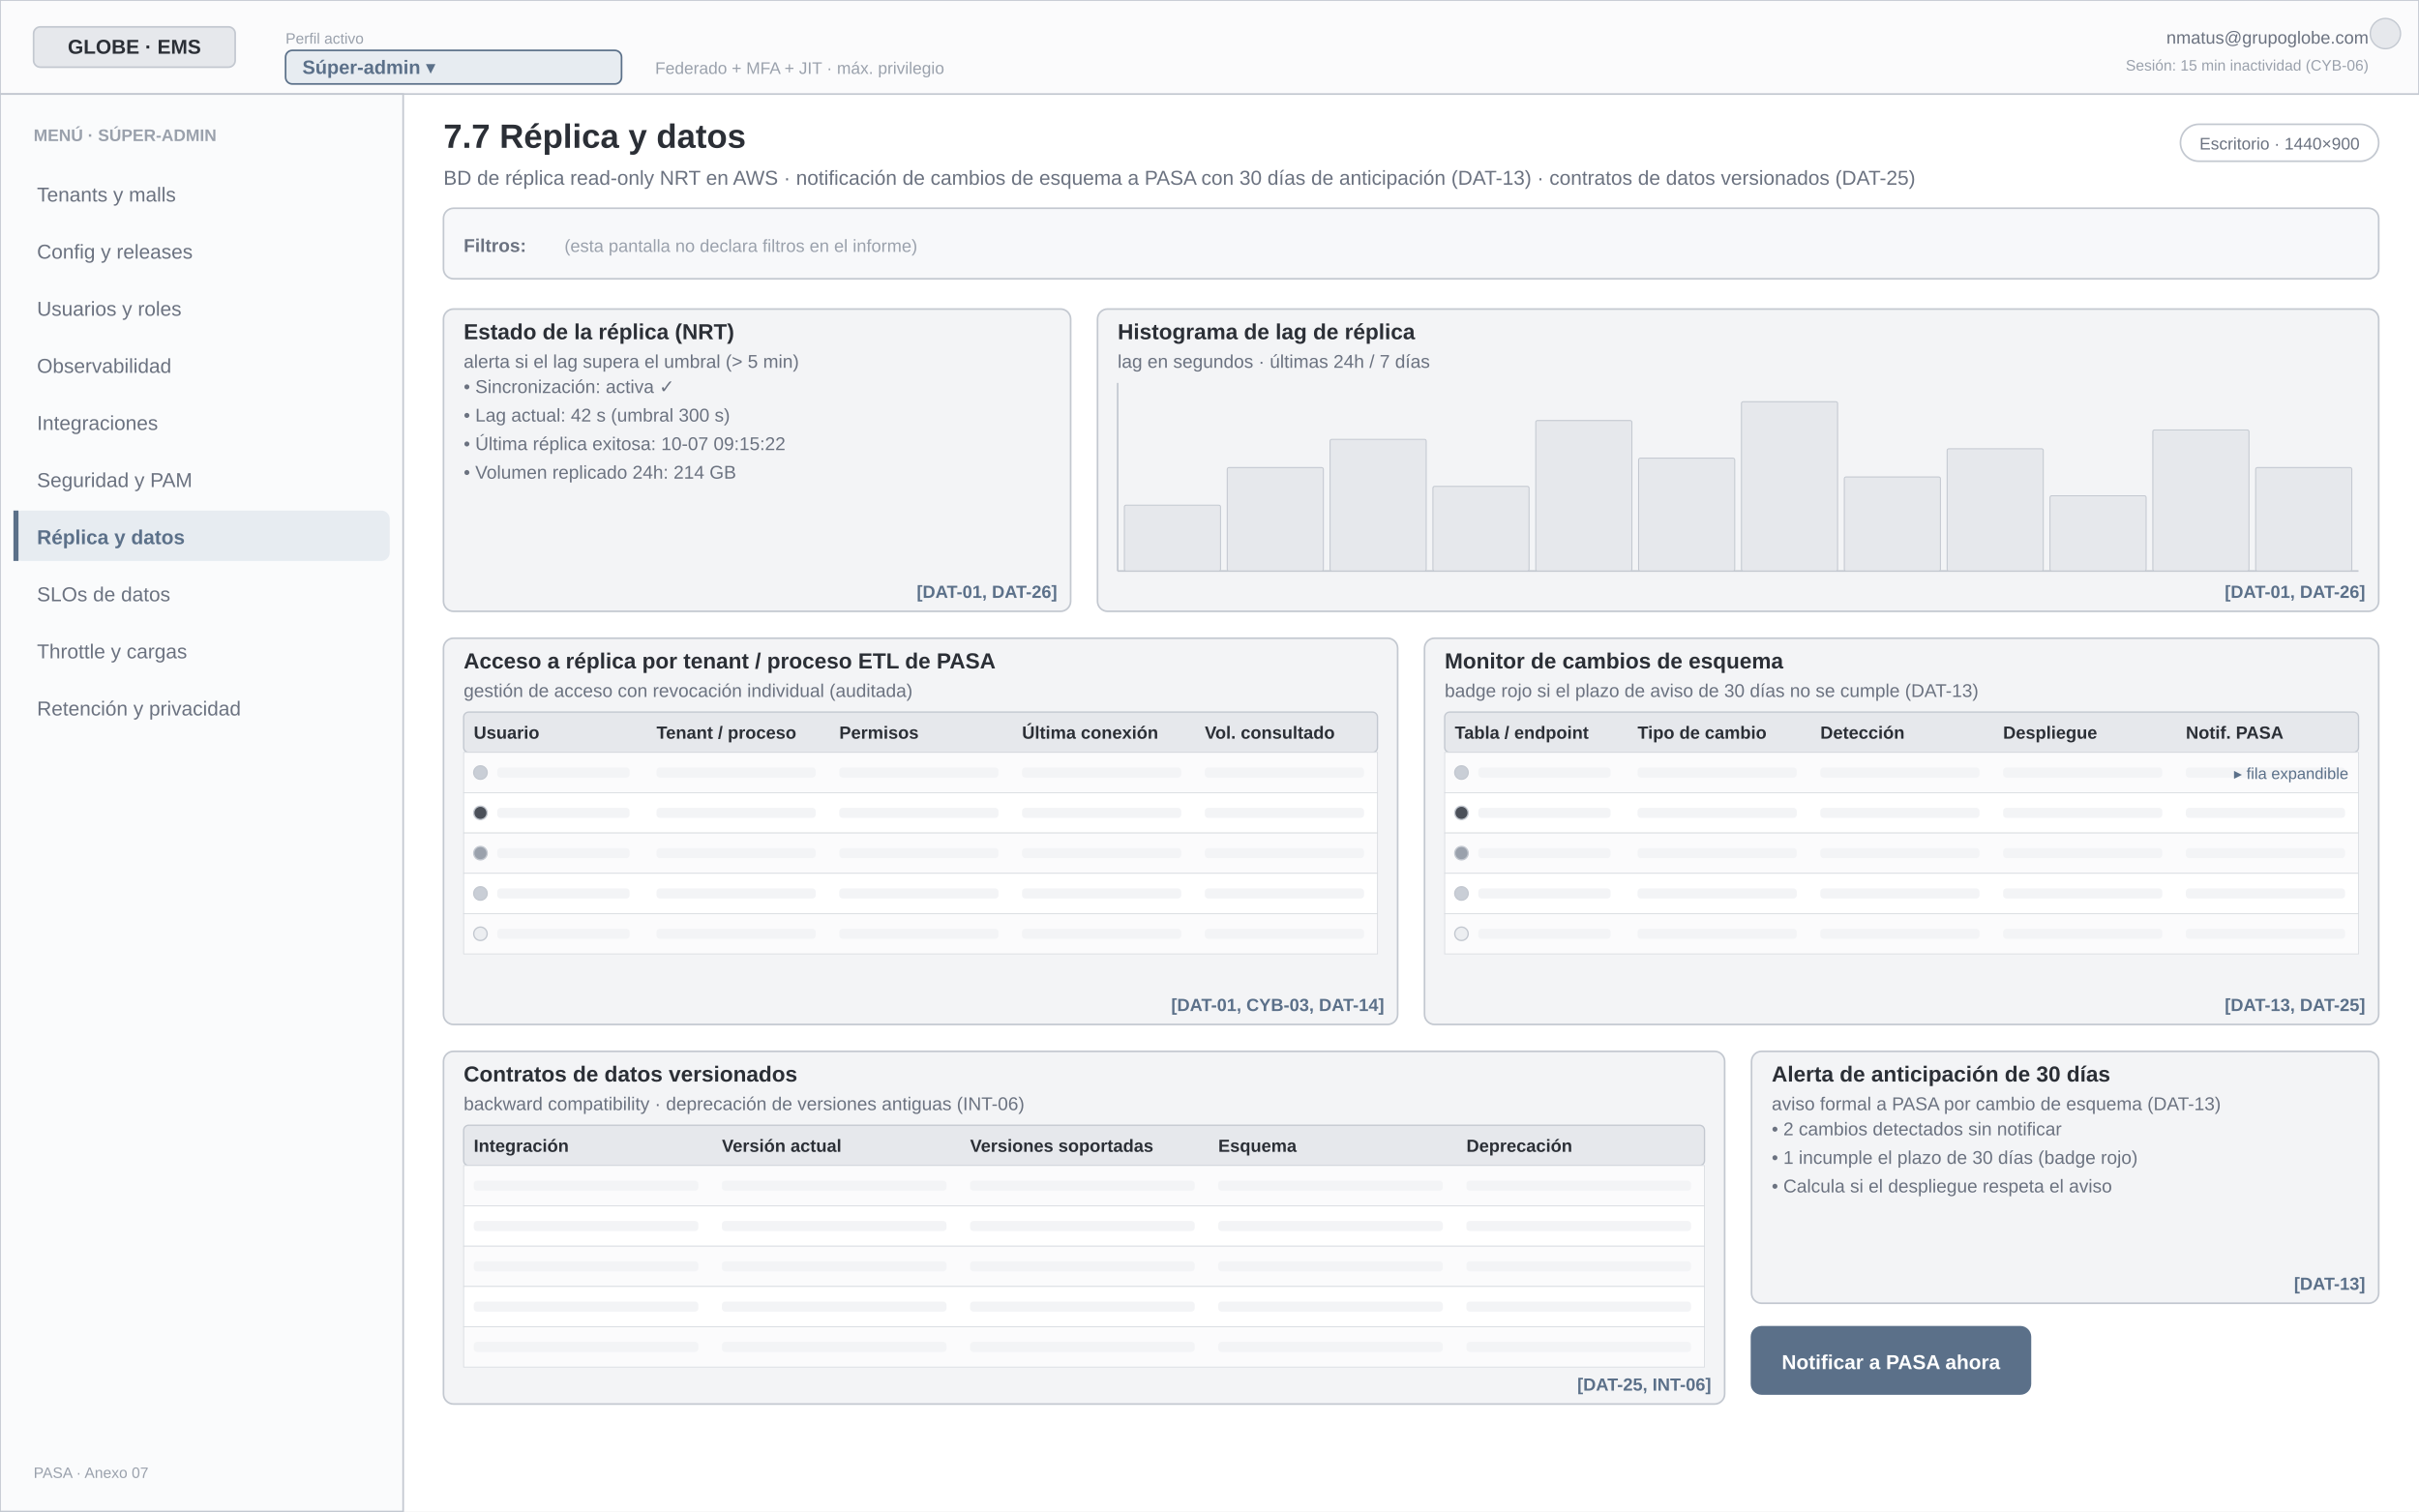
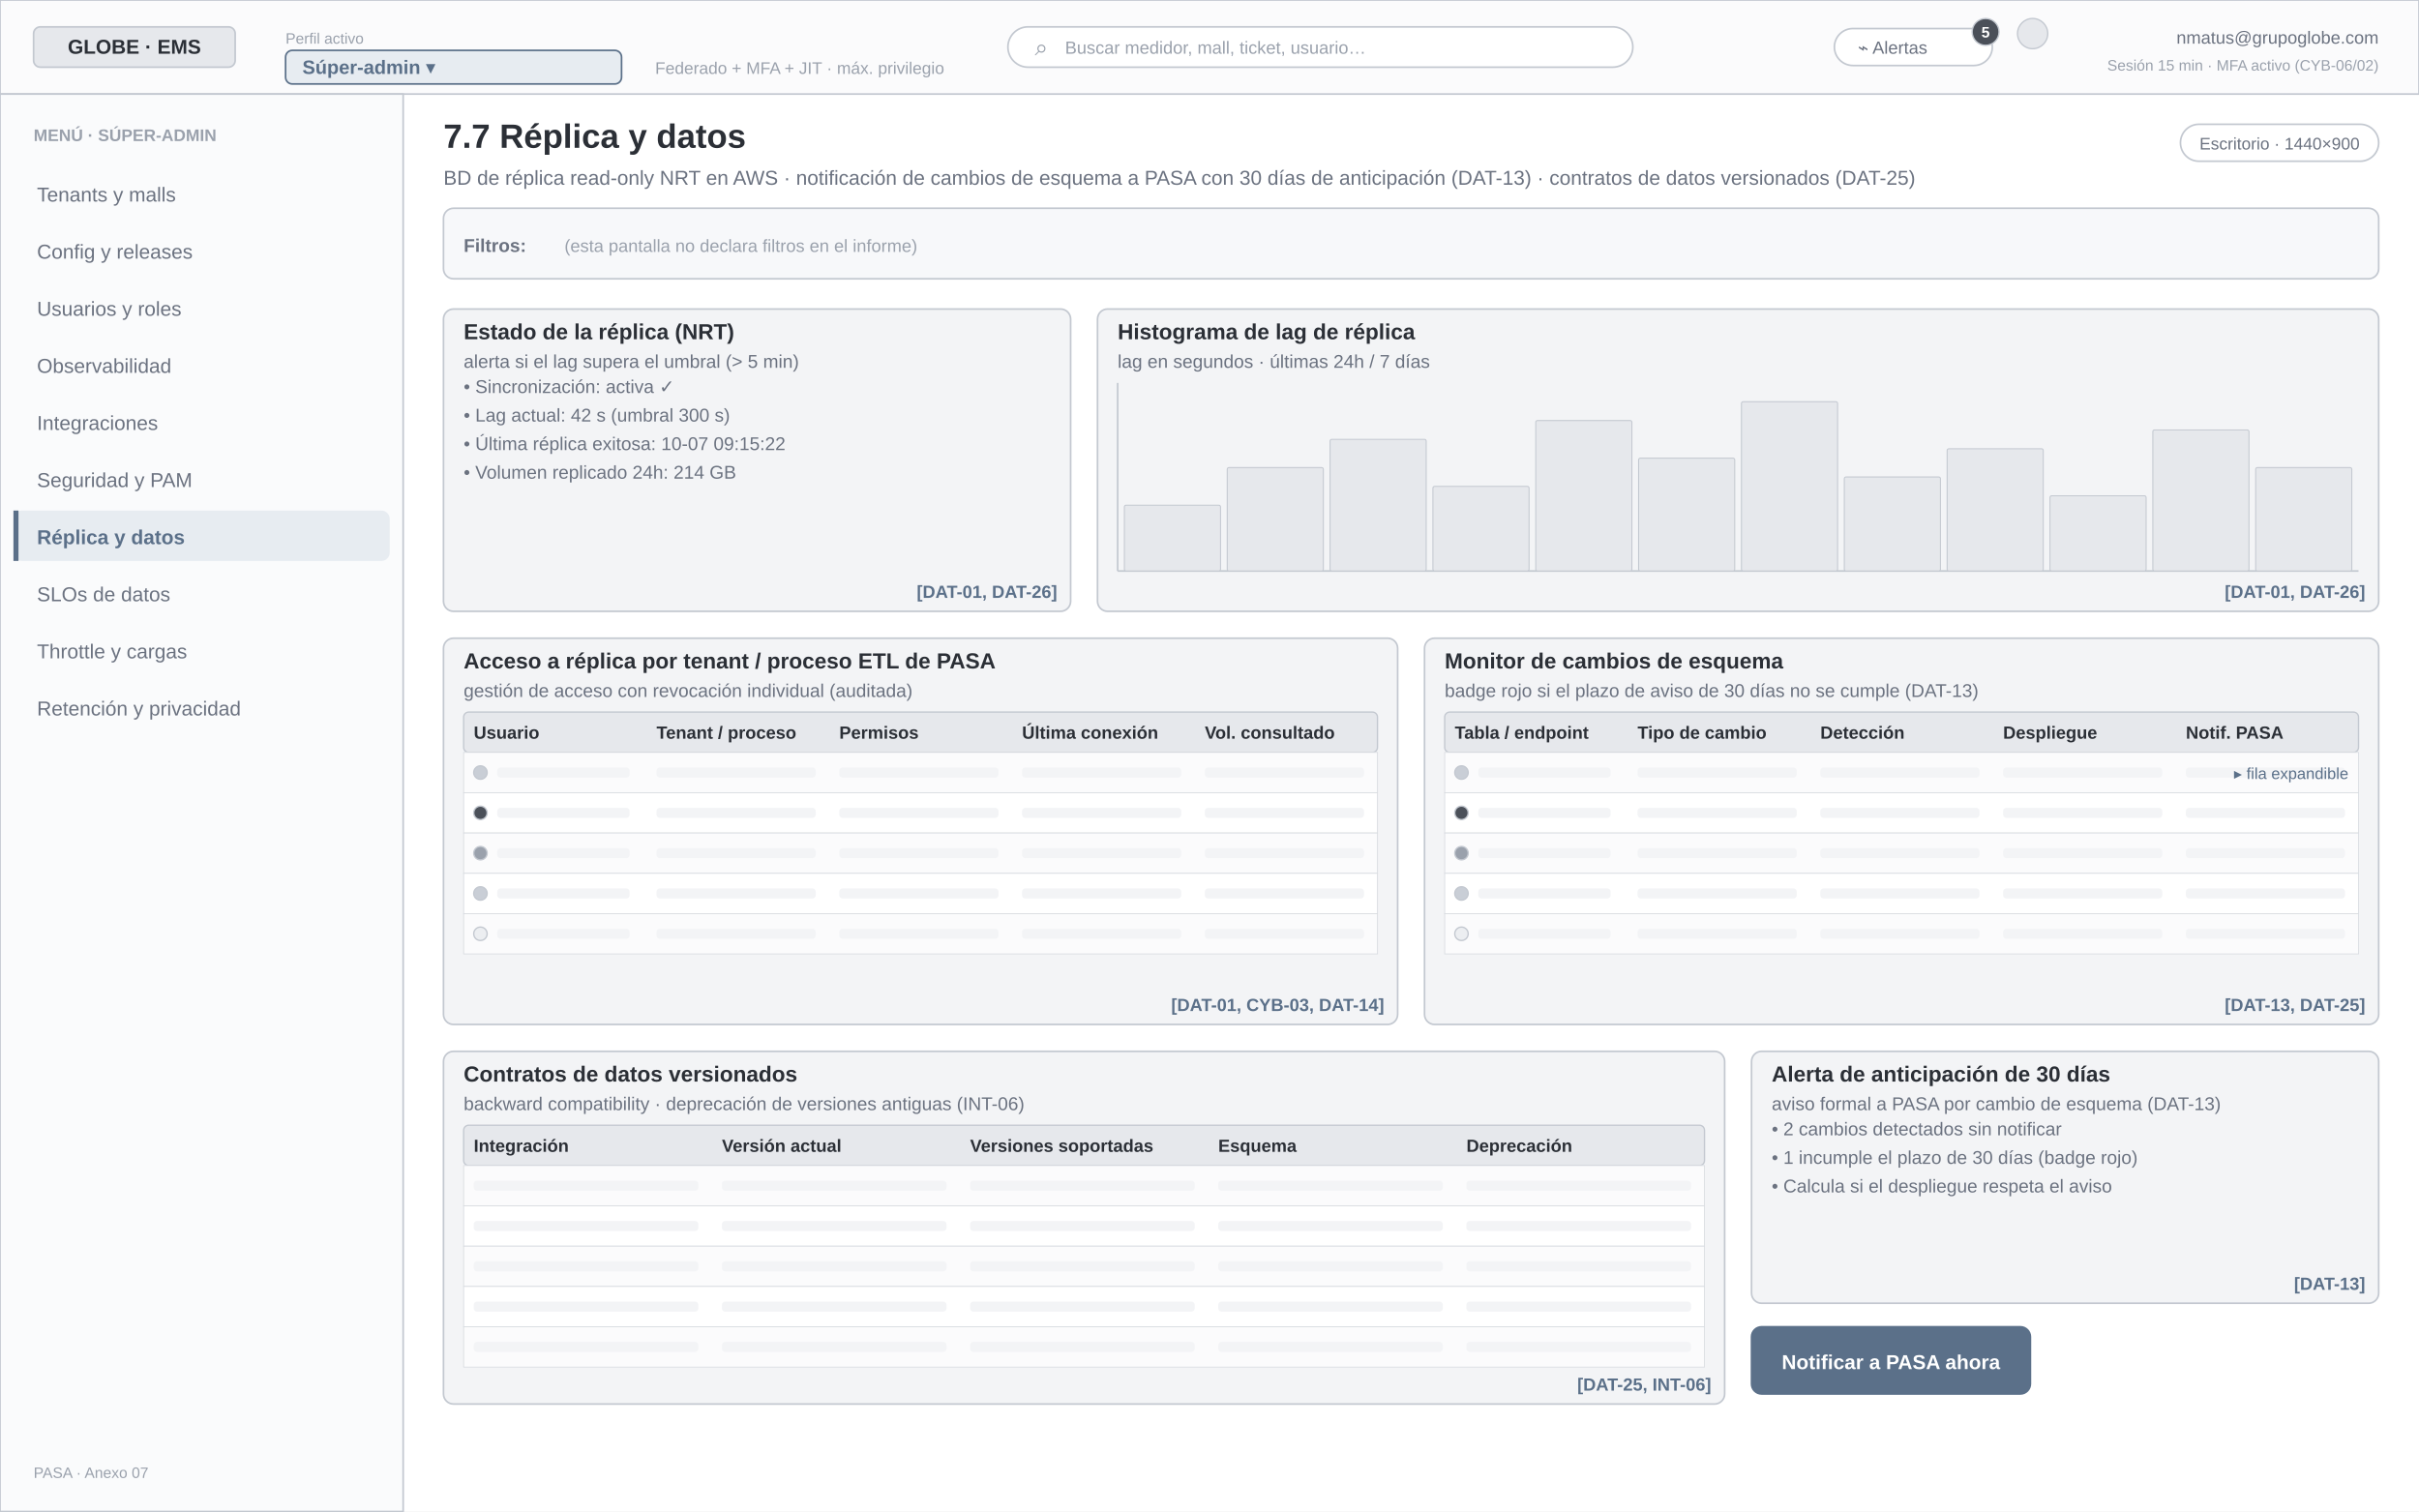
<svg xmlns="http://www.w3.org/2000/svg" viewBox="0 0 1440 900" width="1440" height="900" font-family="'Segoe UI', 'Helvetica Neue', Arial, sans-serif">
  <rect x="0" y="0" width="1440" height="900" rx="0" fill="#ffffff" stroke="none" stroke-width="1" />
  <rect x="0" y="0" width="1440" height="56" rx="0" fill="#fbfbfc" stroke="#c3c8d0" stroke-width="1" />
  <rect x="20" y="16" width="120" height="24" rx="4" fill="#e6e8ec" stroke="#c3c8d0" stroke-width="1" />
  <text x="80" y="32" font-family="'Segoe UI', 'Helvetica Neue', Arial, sans-serif" font-size="12" fill="#2b2f36" font-weight="700" text-anchor="middle">GLOBE · EMS</text>
  <text x="170" y="26" font-family="'Segoe UI', 'Helvetica Neue', Arial, sans-serif" font-size="9" fill="#9aa1ac" font-weight="normal" text-anchor="start">Perfil activo</text>
  <rect x="170" y="30" width="200" height="20" rx="4" fill="#e7ecf1" stroke="#5b7089" stroke-width="1" />
  <text x="180" y="44" font-family="'Segoe UI', 'Helvetica Neue', Arial, sans-serif" font-size="11.5" fill="#5b7089" font-weight="600" text-anchor="start">Súper-admin  ▾</text>
  <text x="390" y="44" font-family="'Segoe UI', 'Helvetica Neue', Arial, sans-serif" font-size="10" fill="#9aa1ac" font-weight="normal" text-anchor="start">Federado + MFA + JIT · máx. privilegio</text>
-   <text x="1410" y="26" font-family="'Segoe UI', 'Helvetica Neue', Arial, sans-serif" font-size="10.5" fill="#6b7280" font-weight="normal" text-anchor="end">nmatus@grupoglobe.com</text>
-   <text x="1410" y="42" font-family="'Segoe UI', 'Helvetica Neue', Arial, sans-serif" font-size="9" fill="#9aa1ac" font-weight="normal" text-anchor="end">Sesión: 15 min inactividad (CYB-06)</text>
-   <circle cx="1420" cy="20" r="9" fill="#e6e8ec" stroke="#c3c8d0" stroke-width="0.8" />
+   <rect x="600" y="16" width="372" height="24" rx="12" fill="#ffffff" stroke="#c3c8d0" stroke-width="1" />
+   <text x="616" y="33" font-family="'Segoe UI', 'Helvetica Neue', Arial, sans-serif" font-size="14" fill="#9aa1ac" font-weight="normal" text-anchor="start">⌕</text>
+   <text x="634" y="32" font-family="'Segoe UI', 'Helvetica Neue', Arial, sans-serif" font-size="10.5" fill="#9aa1ac" font-weight="normal" text-anchor="start">Buscar medidor, mall, ticket, usuario…</text>
+   <rect x="1092" y="17" width="94" height="22" rx="11" fill="#ffffff" stroke="#c3c8d0" stroke-width="1" />
+   <text x="1106" y="32" font-family="'Segoe UI', 'Helvetica Neue', Arial, sans-serif" font-size="10.5" fill="#6b7280" font-weight="normal" text-anchor="start">⌁ Alertas</text>
+   <circle cx="1182" cy="19" r="8" fill="#4b5059" stroke="#c3c8d0" stroke-width="0.8" />
+   <text x="1182" y="22.3" font-family="'Segoe UI', 'Helvetica Neue', Arial, sans-serif" font-size="9" fill="#ffffff" font-weight="700" text-anchor="middle">5</text>
+   <circle cx="1210" cy="20" r="9" fill="#e6e8ec" stroke="#c3c8d0" stroke-width="0.8" />
+   <text x="1416" y="26" font-family="'Segoe UI', 'Helvetica Neue', Arial, sans-serif" font-size="10.5" fill="#6b7280" font-weight="normal" text-anchor="end">nmatus@grupoglobe.com</text>
+   <text x="1416" y="42" font-family="'Segoe UI', 'Helvetica Neue', Arial, sans-serif" font-size="9" fill="#9aa1ac" font-weight="normal" text-anchor="end">Sesión 15 min · MFA activo (CYB-06/02)</text>
  <rect x="0" y="56" width="240" height="844" rx="0" fill="#fafbfc" stroke="#c3c8d0" stroke-width="1" />
  <text x="20" y="84" font-family="'Segoe UI', 'Helvetica Neue', Arial, sans-serif" font-size="10" fill="#9aa1ac" font-weight="700" text-anchor="start">MENÚ · SÚPER-ADMIN</text>
  <text x="22" y="120" font-family="'Segoe UI', 'Helvetica Neue', Arial, sans-serif" font-size="12" fill="#6b7280" font-weight="normal" text-anchor="start">Tenants y malls</text>
  <text x="22" y="154" font-family="'Segoe UI', 'Helvetica Neue', Arial, sans-serif" font-size="12" fill="#6b7280" font-weight="normal" text-anchor="start">Config y releases</text>
  <text x="22" y="188" font-family="'Segoe UI', 'Helvetica Neue', Arial, sans-serif" font-size="12" fill="#6b7280" font-weight="normal" text-anchor="start">Usuarios y roles</text>
  <text x="22" y="222" font-family="'Segoe UI', 'Helvetica Neue', Arial, sans-serif" font-size="12" fill="#6b7280" font-weight="normal" text-anchor="start">Observabilidad</text>
  <text x="22" y="256" font-family="'Segoe UI', 'Helvetica Neue', Arial, sans-serif" font-size="12" fill="#6b7280" font-weight="normal" text-anchor="start">Integraciones</text>
  <text x="22" y="290" font-family="'Segoe UI', 'Helvetica Neue', Arial, sans-serif" font-size="12" fill="#6b7280" font-weight="normal" text-anchor="start">Seguridad y PAM</text>
  <rect x="8" y="304" width="224" height="30" rx="5" fill="#e7ecf1" stroke="none" stroke-width="1" />
  <rect x="8" y="304" width="3" height="30" rx="0" fill="#5b7089" stroke="none" stroke-width="1" />
  <text x="22" y="324" font-family="'Segoe UI', 'Helvetica Neue', Arial, sans-serif" font-size="12" fill="#5b7089" font-weight="700" text-anchor="start">Réplica y datos</text>
  <text x="22" y="358" font-family="'Segoe UI', 'Helvetica Neue', Arial, sans-serif" font-size="12" fill="#6b7280" font-weight="normal" text-anchor="start">SLOs de datos</text>
  <text x="22" y="392" font-family="'Segoe UI', 'Helvetica Neue', Arial, sans-serif" font-size="12" fill="#6b7280" font-weight="normal" text-anchor="start">Throttle y cargas</text>
  <text x="22" y="426" font-family="'Segoe UI', 'Helvetica Neue', Arial, sans-serif" font-size="12" fill="#6b7280" font-weight="normal" text-anchor="start">Retención y privacidad</text>
  <text x="20" y="880" font-family="'Segoe UI', 'Helvetica Neue', Arial, sans-serif" font-size="9" fill="#9aa1ac" font-weight="normal" text-anchor="start">PASA · Anexo 07</text>
  <text x="264" y="88" font-family="'Segoe UI', 'Helvetica Neue', Arial, sans-serif" font-size="20" fill="#2b2f36" font-weight="700" text-anchor="start">7.7  Réplica y datos</text>
  <rect x="1298" y="74" width="118" height="22" rx="11" fill="#ffffff" stroke="#c3c8d0" stroke-width="1" />
  <text x="1357" y="89" font-family="'Segoe UI', 'Helvetica Neue', Arial, sans-serif" font-size="10" fill="#6b7280" font-weight="normal" text-anchor="middle">Escritorio · 1440×900</text>
  <text x="264" y="110" font-family="'Segoe UI', 'Helvetica Neue', Arial, sans-serif" font-size="12" fill="#6b7280" font-weight="normal" text-anchor="start">BD de réplica read-only NRT en AWS · notificación de cambios de esquema a PASA con 30 días de anticipación (DAT-13) · contratos de datos versionados (DAT-25)</text>
  <rect x="264" y="124" width="1152" height="42" rx="6" fill="#f7f8fa" stroke="#c3c8d0" stroke-width="1" />
  <text x="276" y="150" font-family="'Segoe UI', 'Helvetica Neue', Arial, sans-serif" font-size="11" fill="#6b7280" font-weight="700" text-anchor="start">Filtros:</text>
  <text x="336" y="150" font-family="'Segoe UI', 'Helvetica Neue', Arial, sans-serif" font-size="10.5" fill="#9aa1ac" font-weight="normal" text-anchor="start">(esta pantalla no declara filtros en el informe)</text>
  <rect x="264.0" y="184" width="373.333" height="180" rx="6" fill="#f3f4f6" stroke="#c3c8d0" stroke-width="1" />
  <text x="276.0" y="202" font-family="'Segoe UI', 'Helvetica Neue', Arial, sans-serif" font-size="13" fill="#2b2f36" font-weight="700" text-anchor="start">Estado de la réplica (NRT)</text>
  <text x="276.0" y="219" font-family="'Segoe UI', 'Helvetica Neue', Arial, sans-serif" font-size="11" fill="#6b7280" font-weight="normal" text-anchor="start">alerta si el lag supera el umbral (&gt; 5 min)</text>
  <text x="276.0" y="234" font-family="'Segoe UI', 'Helvetica Neue', Arial, sans-serif" font-size="11" fill="#6b7280" font-weight="normal" text-anchor="start">• Sincronización: activa ✓</text>
  <text x="276.0" y="251" font-family="'Segoe UI', 'Helvetica Neue', Arial, sans-serif" font-size="11" fill="#6b7280" font-weight="normal" text-anchor="start">• Lag actual: 42 s (umbral 300 s)</text>
  <text x="276.0" y="268" font-family="'Segoe UI', 'Helvetica Neue', Arial, sans-serif" font-size="11" fill="#6b7280" font-weight="normal" text-anchor="start">• Última réplica exitosa: 10-07 09:15:22</text>
  <text x="276.0" y="285" font-family="'Segoe UI', 'Helvetica Neue', Arial, sans-serif" font-size="11" fill="#6b7280" font-weight="normal" text-anchor="start">• Volumen replicado 24h: 214 GB</text>
  <text x="629.333" y="356" font-family="'Segoe UI', 'Helvetica Neue', Arial, sans-serif" font-size="10.5" fill="#5b7089" font-weight="600" text-anchor="end">[DAT-01, DAT-26]</text>
  <rect x="653.333" y="184" width="762.667" height="180" rx="6" fill="#f3f4f6" stroke="#c3c8d0" stroke-width="1" />
  <text x="665.333" y="202" font-family="'Segoe UI', 'Helvetica Neue', Arial, sans-serif" font-size="13" fill="#2b2f36" font-weight="700" text-anchor="start">Histograma de lag de réplica</text>
  <text x="665.333" y="219" font-family="'Segoe UI', 'Helvetica Neue', Arial, sans-serif" font-size="11" fill="#6b7280" font-weight="normal" text-anchor="start">lag en segundos · últimas 24h / 7 días</text>
  <line x1="665.333" y1="340" x2="1404.0" y2="340" stroke="#c3c8d0" stroke-width="1" />
  <line x1="665.333" y1="228" x2="665.333" y2="340" stroke="#c3c8d0" stroke-width="1" />
  <rect x="669.333" y="300.8" width="57.222" height="39.2" rx="1" fill="#e6e8ec" stroke="#c3c8d0" stroke-width="0.6" />
  <rect x="730.556" y="278.4" width="57.222" height="61.6" rx="1" fill="#e6e8ec" stroke="#c3c8d0" stroke-width="0.6" />
  <rect x="791.778" y="261.6" width="57.222" height="78.4" rx="1" fill="#e6e8ec" stroke="#c3c8d0" stroke-width="0.6" />
  <rect x="853" y="289.6" width="57.222" height="50.4" rx="1" fill="#e6e8ec" stroke="#c3c8d0" stroke-width="0.6" />
  <rect x="914.222" y="250.4" width="57.222" height="89.6" rx="1" fill="#e6e8ec" stroke="#c3c8d0" stroke-width="0.6" />
  <rect x="975.444" y="272.8" width="57.222" height="67.2" rx="1" fill="#e6e8ec" stroke="#c3c8d0" stroke-width="0.6" />
  <rect x="1036.667" y="239.2" width="57.222" height="100.8" rx="1" fill="#e6e8ec" stroke="#c3c8d0" stroke-width="0.6" />
  <rect x="1097.889" y="284.0" width="57.222" height="56.0" rx="1" fill="#e6e8ec" stroke="#c3c8d0" stroke-width="0.6" />
  <rect x="1159.111" y="267.2" width="57.222" height="72.8" rx="1" fill="#e6e8ec" stroke="#c3c8d0" stroke-width="0.6" />
  <rect x="1220.333" y="295.2" width="57.222" height="44.8" rx="1" fill="#e6e8ec" stroke="#c3c8d0" stroke-width="0.6" />
  <rect x="1281.556" y="256.0" width="57.222" height="84.0" rx="1" fill="#e6e8ec" stroke="#c3c8d0" stroke-width="0.6" />
  <rect x="1342.778" y="278.4" width="57.222" height="61.6" rx="1" fill="#e6e8ec" stroke="#c3c8d0" stroke-width="0.6" />
  <text x="1408.0" y="356" font-family="'Segoe UI', 'Helvetica Neue', Arial, sans-serif" font-size="10.5" fill="#5b7089" font-weight="600" text-anchor="end">[DAT-01, DAT-26]</text>
  <rect x="264.0" y="380" width="568.0" height="230" rx="6" fill="#f3f4f6" stroke="#c3c8d0" stroke-width="1" />
  <text x="276.0" y="398" font-family="'Segoe UI', 'Helvetica Neue', Arial, sans-serif" font-size="13" fill="#2b2f36" font-weight="700" text-anchor="start">Acceso a réplica por tenant / proceso ETL de PASA</text>
  <text x="276.0" y="415" font-family="'Segoe UI', 'Helvetica Neue', Arial, sans-serif" font-size="11" fill="#6b7280" font-weight="normal" text-anchor="start">gestión de acceso con revocación individual (auditada)</text>
  <rect x="276.0" y="424" width="544.0" height="24" rx="3" fill="#e6e8ec" stroke="#c3c8d0" stroke-width="0.8" />
  <text x="282.0" y="439.84" font-family="'Segoe UI', 'Helvetica Neue', Arial, sans-serif" font-size="10.5" fill="#2b2f36" font-weight="700" text-anchor="start">Usuario</text>
  <text x="390.8" y="439.84" font-family="'Segoe UI', 'Helvetica Neue', Arial, sans-serif" font-size="10.5" fill="#2b2f36" font-weight="700" text-anchor="start">Tenant / proceso</text>
  <text x="499.6" y="439.84" font-family="'Segoe UI', 'Helvetica Neue', Arial, sans-serif" font-size="10.5" fill="#2b2f36" font-weight="700" text-anchor="start">Permisos</text>
  <text x="608.4" y="439.84" font-family="'Segoe UI', 'Helvetica Neue', Arial, sans-serif" font-size="10.5" fill="#2b2f36" font-weight="700" text-anchor="start">Última conexión</text>
  <text x="717.2" y="439.84" font-family="'Segoe UI', 'Helvetica Neue', Arial, sans-serif" font-size="10.5" fill="#2b2f36" font-weight="700" text-anchor="start">Vol. consultado</text>
  <rect x="276.0" y="448" width="544.0" height="24" rx="0" fill="#fbfbfc" stroke="#d9dce1" stroke-width="0.5" />
  <circle cx="286.0" cy="460.0" r="4" fill="#c9ced6" stroke="#c3c8d0" stroke-width="0.8" />
  <rect x="296.0" y="457.0" width="78.8" height="6" rx="2" fill="#f3f4f6" stroke="none" stroke-width="1" />
  <rect x="390.8" y="457.0" width="94.8" height="6" rx="2" fill="#f3f4f6" stroke="none" stroke-width="1" />
  <rect x="499.6" y="457.0" width="94.8" height="6" rx="2" fill="#f3f4f6" stroke="none" stroke-width="1" />
  <rect x="608.4" y="457.0" width="94.8" height="6" rx="2" fill="#f3f4f6" stroke="none" stroke-width="1" />
  <rect x="717.2" y="457.0" width="94.8" height="6" rx="2" fill="#f3f4f6" stroke="none" stroke-width="1" />
  <rect x="276.0" y="472" width="544.0" height="24" rx="0" fill="#ffffff" stroke="#d9dce1" stroke-width="0.5" />
  <circle cx="286.0" cy="484.0" r="4" fill="#4b5059" stroke="#c3c8d0" stroke-width="0.8" />
  <rect x="296.0" y="481.0" width="78.8" height="6" rx="2" fill="#f3f4f6" stroke="none" stroke-width="1" />
  <rect x="390.8" y="481.0" width="94.8" height="6" rx="2" fill="#f3f4f6" stroke="none" stroke-width="1" />
  <rect x="499.6" y="481.0" width="94.8" height="6" rx="2" fill="#f3f4f6" stroke="none" stroke-width="1" />
  <rect x="608.4" y="481.0" width="94.8" height="6" rx="2" fill="#f3f4f6" stroke="none" stroke-width="1" />
  <rect x="717.2" y="481.0" width="94.8" height="6" rx="2" fill="#f3f4f6" stroke="none" stroke-width="1" />
  <rect x="276.0" y="496" width="544.0" height="24" rx="0" fill="#fbfbfc" stroke="#d9dce1" stroke-width="0.5" />
  <circle cx="286.0" cy="508.0" r="4" fill="#9aa1ac" stroke="#c3c8d0" stroke-width="0.8" />
  <rect x="296.0" y="505.0" width="78.8" height="6" rx="2" fill="#f3f4f6" stroke="none" stroke-width="1" />
  <rect x="390.8" y="505.0" width="94.8" height="6" rx="2" fill="#f3f4f6" stroke="none" stroke-width="1" />
  <rect x="499.6" y="505.0" width="94.8" height="6" rx="2" fill="#f3f4f6" stroke="none" stroke-width="1" />
  <rect x="608.4" y="505.0" width="94.8" height="6" rx="2" fill="#f3f4f6" stroke="none" stroke-width="1" />
  <rect x="717.2" y="505.0" width="94.8" height="6" rx="2" fill="#f3f4f6" stroke="none" stroke-width="1" />
  <rect x="276.0" y="520" width="544.0" height="24" rx="0" fill="#ffffff" stroke="#d9dce1" stroke-width="0.5" />
  <circle cx="286.0" cy="532.0" r="4" fill="#c9ced6" stroke="#c3c8d0" stroke-width="0.8" />
  <rect x="296.0" y="529.0" width="78.8" height="6" rx="2" fill="#f3f4f6" stroke="none" stroke-width="1" />
  <rect x="390.8" y="529.0" width="94.8" height="6" rx="2" fill="#f3f4f6" stroke="none" stroke-width="1" />
  <rect x="499.6" y="529.0" width="94.8" height="6" rx="2" fill="#f3f4f6" stroke="none" stroke-width="1" />
  <rect x="608.4" y="529.0" width="94.8" height="6" rx="2" fill="#f3f4f6" stroke="none" stroke-width="1" />
  <rect x="717.2" y="529.0" width="94.8" height="6" rx="2" fill="#f3f4f6" stroke="none" stroke-width="1" />
  <rect x="276.0" y="544" width="544.0" height="24" rx="0" fill="#fbfbfc" stroke="#d9dce1" stroke-width="0.5" />
  <circle cx="286.0" cy="556.0" r="4" fill="#eceef1" stroke="#c3c8d0" stroke-width="0.8" />
  <rect x="296.0" y="553.0" width="78.8" height="6" rx="2" fill="#f3f4f6" stroke="none" stroke-width="1" />
  <rect x="390.8" y="553.0" width="94.8" height="6" rx="2" fill="#f3f4f6" stroke="none" stroke-width="1" />
  <rect x="499.6" y="553.0" width="94.8" height="6" rx="2" fill="#f3f4f6" stroke="none" stroke-width="1" />
  <rect x="608.4" y="553.0" width="94.8" height="6" rx="2" fill="#f3f4f6" stroke="none" stroke-width="1" />
  <rect x="717.2" y="553.0" width="94.8" height="6" rx="2" fill="#f3f4f6" stroke="none" stroke-width="1" />
  <text x="824.0" y="602" font-family="'Segoe UI', 'Helvetica Neue', Arial, sans-serif" font-size="10.5" fill="#5b7089" font-weight="600" text-anchor="end">[DAT-01, CYB-03, DAT-14]</text>
  <rect x="848.0" y="380" width="568.0" height="230" rx="6" fill="#f3f4f6" stroke="#c3c8d0" stroke-width="1" />
  <text x="860.0" y="398" font-family="'Segoe UI', 'Helvetica Neue', Arial, sans-serif" font-size="13" fill="#2b2f36" font-weight="700" text-anchor="start">Monitor de cambios de esquema</text>
  <text x="860.0" y="415" font-family="'Segoe UI', 'Helvetica Neue', Arial, sans-serif" font-size="11" fill="#6b7280" font-weight="normal" text-anchor="start">badge rojo si el plazo de aviso de 30 días no se cumple (DAT-13)</text>
  <rect x="860.0" y="424" width="544.0" height="24" rx="3" fill="#e6e8ec" stroke="#c3c8d0" stroke-width="0.8" />
  <text x="866.0" y="439.84" font-family="'Segoe UI', 'Helvetica Neue', Arial, sans-serif" font-size="10.5" fill="#2b2f36" font-weight="700" text-anchor="start">Tabla / endpoint</text>
  <text x="974.8" y="439.84" font-family="'Segoe UI', 'Helvetica Neue', Arial, sans-serif" font-size="10.5" fill="#2b2f36" font-weight="700" text-anchor="start">Tipo de cambio</text>
  <text x="1083.6" y="439.84" font-family="'Segoe UI', 'Helvetica Neue', Arial, sans-serif" font-size="10.5" fill="#2b2f36" font-weight="700" text-anchor="start">Detección</text>
  <text x="1192.4" y="439.84" font-family="'Segoe UI', 'Helvetica Neue', Arial, sans-serif" font-size="10.5" fill="#2b2f36" font-weight="700" text-anchor="start">Despliegue</text>
  <text x="1301.2" y="439.84" font-family="'Segoe UI', 'Helvetica Neue', Arial, sans-serif" font-size="10.5" fill="#2b2f36" font-weight="700" text-anchor="start">Notif. PASA</text>
  <rect x="860.0" y="448" width="544.0" height="24" rx="0" fill="#fbfbfc" stroke="#d9dce1" stroke-width="0.5" />
  <circle cx="870.0" cy="460.0" r="4" fill="#c9ced6" stroke="#c3c8d0" stroke-width="0.8" />
  <rect x="880.0" y="457.0" width="78.8" height="6" rx="2" fill="#f3f4f6" stroke="none" stroke-width="1" />
  <rect x="974.8" y="457.0" width="94.8" height="6" rx="2" fill="#f3f4f6" stroke="none" stroke-width="1" />
  <rect x="1083.6" y="457.0" width="94.8" height="6" rx="2" fill="#f3f4f6" stroke="none" stroke-width="1" />
  <rect x="1192.4" y="457.0" width="94.8" height="6" rx="2" fill="#f3f4f6" stroke="none" stroke-width="1" />
  <rect x="1301.2" y="457.0" width="94.8" height="6" rx="2" fill="#f3f4f6" stroke="none" stroke-width="1" />
  <rect x="860.0" y="472" width="544.0" height="24" rx="0" fill="#ffffff" stroke="#d9dce1" stroke-width="0.5" />
  <circle cx="870.0" cy="484.0" r="4" fill="#4b5059" stroke="#c3c8d0" stroke-width="0.8" />
  <rect x="880.0" y="481.0" width="78.8" height="6" rx="2" fill="#f3f4f6" stroke="none" stroke-width="1" />
  <rect x="974.8" y="481.0" width="94.8" height="6" rx="2" fill="#f3f4f6" stroke="none" stroke-width="1" />
  <rect x="1083.6" y="481.0" width="94.8" height="6" rx="2" fill="#f3f4f6" stroke="none" stroke-width="1" />
  <rect x="1192.4" y="481.0" width="94.8" height="6" rx="2" fill="#f3f4f6" stroke="none" stroke-width="1" />
  <rect x="1301.2" y="481.0" width="94.8" height="6" rx="2" fill="#f3f4f6" stroke="none" stroke-width="1" />
  <rect x="860.0" y="496" width="544.0" height="24" rx="0" fill="#fbfbfc" stroke="#d9dce1" stroke-width="0.5" />
  <circle cx="870.0" cy="508.0" r="4" fill="#9aa1ac" stroke="#c3c8d0" stroke-width="0.8" />
  <rect x="880.0" y="505.0" width="78.8" height="6" rx="2" fill="#f3f4f6" stroke="none" stroke-width="1" />
  <rect x="974.8" y="505.0" width="94.8" height="6" rx="2" fill="#f3f4f6" stroke="none" stroke-width="1" />
  <rect x="1083.6" y="505.0" width="94.8" height="6" rx="2" fill="#f3f4f6" stroke="none" stroke-width="1" />
  <rect x="1192.4" y="505.0" width="94.8" height="6" rx="2" fill="#f3f4f6" stroke="none" stroke-width="1" />
  <rect x="1301.2" y="505.0" width="94.8" height="6" rx="2" fill="#f3f4f6" stroke="none" stroke-width="1" />
  <rect x="860.0" y="520" width="544.0" height="24" rx="0" fill="#ffffff" stroke="#d9dce1" stroke-width="0.5" />
  <circle cx="870.0" cy="532.0" r="4" fill="#c9ced6" stroke="#c3c8d0" stroke-width="0.8" />
  <rect x="880.0" y="529.0" width="78.8" height="6" rx="2" fill="#f3f4f6" stroke="none" stroke-width="1" />
  <rect x="974.8" y="529.0" width="94.8" height="6" rx="2" fill="#f3f4f6" stroke="none" stroke-width="1" />
  <rect x="1083.6" y="529.0" width="94.8" height="6" rx="2" fill="#f3f4f6" stroke="none" stroke-width="1" />
  <rect x="1192.4" y="529.0" width="94.8" height="6" rx="2" fill="#f3f4f6" stroke="none" stroke-width="1" />
  <rect x="1301.2" y="529.0" width="94.8" height="6" rx="2" fill="#f3f4f6" stroke="none" stroke-width="1" />
  <rect x="860.0" y="544" width="544.0" height="24" rx="0" fill="#fbfbfc" stroke="#d9dce1" stroke-width="0.5" />
  <circle cx="870.0" cy="556.0" r="4" fill="#eceef1" stroke="#c3c8d0" stroke-width="0.8" />
  <rect x="880.0" y="553.0" width="78.8" height="6" rx="2" fill="#f3f4f6" stroke="none" stroke-width="1" />
  <rect x="974.8" y="553.0" width="94.8" height="6" rx="2" fill="#f3f4f6" stroke="none" stroke-width="1" />
  <rect x="1083.6" y="553.0" width="94.8" height="6" rx="2" fill="#f3f4f6" stroke="none" stroke-width="1" />
  <rect x="1192.4" y="553.0" width="94.8" height="6" rx="2" fill="#f3f4f6" stroke="none" stroke-width="1" />
  <rect x="1301.2" y="553.0" width="94.8" height="6" rx="2" fill="#f3f4f6" stroke="none" stroke-width="1" />
  <text x="1398.0" y="463.84" font-family="'Segoe UI', 'Helvetica Neue', Arial, sans-serif" font-size="9.5" fill="#5b7089" font-weight="normal" text-anchor="end">▸ fila expandible</text>
  <text x="1408.0" y="602" font-family="'Segoe UI', 'Helvetica Neue', Arial, sans-serif" font-size="10.5" fill="#5b7089" font-weight="600" text-anchor="end">[DAT-13, DAT-25]</text>
  <rect x="264.0" y="626" width="762.667" height="210" rx="6" fill="#f3f4f6" stroke="#c3c8d0" stroke-width="1" />
  <text x="276.0" y="644" font-family="'Segoe UI', 'Helvetica Neue', Arial, sans-serif" font-size="13" fill="#2b2f36" font-weight="700" text-anchor="start">Contratos de datos versionados</text>
  <text x="276.0" y="661" font-family="'Segoe UI', 'Helvetica Neue', Arial, sans-serif" font-size="11" fill="#6b7280" font-weight="normal" text-anchor="start">backward compatibility · deprecación de versiones antiguas (INT-06)</text>
  <rect x="276.0" y="670" width="738.667" height="24" rx="3" fill="#e6e8ec" stroke="#c3c8d0" stroke-width="0.8" />
  <text x="282.0" y="685.84" font-family="'Segoe UI', 'Helvetica Neue', Arial, sans-serif" font-size="10.5" fill="#2b2f36" font-weight="700" text-anchor="start">Integración</text>
  <text x="429.733" y="685.84" font-family="'Segoe UI', 'Helvetica Neue', Arial, sans-serif" font-size="10.5" fill="#2b2f36" font-weight="700" text-anchor="start">Versión actual</text>
  <text x="577.467" y="685.84" font-family="'Segoe UI', 'Helvetica Neue', Arial, sans-serif" font-size="10.5" fill="#2b2f36" font-weight="700" text-anchor="start">Versiones soportadas</text>
  <text x="725.2" y="685.84" font-family="'Segoe UI', 'Helvetica Neue', Arial, sans-serif" font-size="10.5" fill="#2b2f36" font-weight="700" text-anchor="start">Esquema</text>
  <text x="872.933" y="685.84" font-family="'Segoe UI', 'Helvetica Neue', Arial, sans-serif" font-size="10.5" fill="#2b2f36" font-weight="700" text-anchor="start">Deprecación</text>
  <rect x="276.0" y="694" width="738.667" height="24" rx="0" fill="#fbfbfc" stroke="#d9dce1" stroke-width="0.5" />
  <rect x="282.0" y="703.0" width="133.733" height="6" rx="2" fill="#f3f4f6" stroke="none" stroke-width="1" />
  <rect x="429.733" y="703.0" width="133.733" height="6" rx="2" fill="#f3f4f6" stroke="none" stroke-width="1" />
  <rect x="577.467" y="703.0" width="133.733" height="6" rx="2" fill="#f3f4f6" stroke="none" stroke-width="1" />
  <rect x="725.2" y="703.0" width="133.733" height="6" rx="2" fill="#f3f4f6" stroke="none" stroke-width="1" />
  <rect x="872.933" y="703.0" width="133.733" height="6" rx="2" fill="#f3f4f6" stroke="none" stroke-width="1" />
  <rect x="276.0" y="718" width="738.667" height="24" rx="0" fill="#ffffff" stroke="#d9dce1" stroke-width="0.5" />
  <rect x="282.0" y="727.0" width="133.733" height="6" rx="2" fill="#f3f4f6" stroke="none" stroke-width="1" />
  <rect x="429.733" y="727.0" width="133.733" height="6" rx="2" fill="#f3f4f6" stroke="none" stroke-width="1" />
  <rect x="577.467" y="727.0" width="133.733" height="6" rx="2" fill="#f3f4f6" stroke="none" stroke-width="1" />
  <rect x="725.2" y="727.0" width="133.733" height="6" rx="2" fill="#f3f4f6" stroke="none" stroke-width="1" />
  <rect x="872.933" y="727.0" width="133.733" height="6" rx="2" fill="#f3f4f6" stroke="none" stroke-width="1" />
  <rect x="276.0" y="742" width="738.667" height="24" rx="0" fill="#fbfbfc" stroke="#d9dce1" stroke-width="0.5" />
  <rect x="282.0" y="751.0" width="133.733" height="6" rx="2" fill="#f3f4f6" stroke="none" stroke-width="1" />
  <rect x="429.733" y="751.0" width="133.733" height="6" rx="2" fill="#f3f4f6" stroke="none" stroke-width="1" />
  <rect x="577.467" y="751.0" width="133.733" height="6" rx="2" fill="#f3f4f6" stroke="none" stroke-width="1" />
  <rect x="725.2" y="751.0" width="133.733" height="6" rx="2" fill="#f3f4f6" stroke="none" stroke-width="1" />
  <rect x="872.933" y="751.0" width="133.733" height="6" rx="2" fill="#f3f4f6" stroke="none" stroke-width="1" />
  <rect x="276.0" y="766" width="738.667" height="24" rx="0" fill="#ffffff" stroke="#d9dce1" stroke-width="0.5" />
  <rect x="282.0" y="775.0" width="133.733" height="6" rx="2" fill="#f3f4f6" stroke="none" stroke-width="1" />
  <rect x="429.733" y="775.0" width="133.733" height="6" rx="2" fill="#f3f4f6" stroke="none" stroke-width="1" />
  <rect x="577.467" y="775.0" width="133.733" height="6" rx="2" fill="#f3f4f6" stroke="none" stroke-width="1" />
  <rect x="725.2" y="775.0" width="133.733" height="6" rx="2" fill="#f3f4f6" stroke="none" stroke-width="1" />
  <rect x="872.933" y="775.0" width="133.733" height="6" rx="2" fill="#f3f4f6" stroke="none" stroke-width="1" />
  <rect x="276.0" y="790" width="738.667" height="24" rx="0" fill="#fbfbfc" stroke="#d9dce1" stroke-width="0.5" />
  <rect x="282.0" y="799.0" width="133.733" height="6" rx="2" fill="#f3f4f6" stroke="none" stroke-width="1" />
  <rect x="429.733" y="799.0" width="133.733" height="6" rx="2" fill="#f3f4f6" stroke="none" stroke-width="1" />
  <rect x="577.467" y="799.0" width="133.733" height="6" rx="2" fill="#f3f4f6" stroke="none" stroke-width="1" />
  <rect x="725.2" y="799.0" width="133.733" height="6" rx="2" fill="#f3f4f6" stroke="none" stroke-width="1" />
  <rect x="872.933" y="799.0" width="133.733" height="6" rx="2" fill="#f3f4f6" stroke="none" stroke-width="1" />
  <text x="1018.667" y="828" font-family="'Segoe UI', 'Helvetica Neue', Arial, sans-serif" font-size="10.5" fill="#5b7089" font-weight="600" text-anchor="end">[DAT-25, INT-06]</text>
  <rect x="1042.667" y="626" width="373.333" height="150" rx="6" fill="#f3f4f6" stroke="#c3c8d0" stroke-width="1" />
  <text x="1054.667" y="644" font-family="'Segoe UI', 'Helvetica Neue', Arial, sans-serif" font-size="13" fill="#2b2f36" font-weight="700" text-anchor="start">Alerta de anticipación de 30 días</text>
  <text x="1054.667" y="661" font-family="'Segoe UI', 'Helvetica Neue', Arial, sans-serif" font-size="11" fill="#6b7280" font-weight="normal" text-anchor="start">aviso formal a PASA por cambio de esquema (DAT-13)</text>
  <text x="1054.667" y="676" font-family="'Segoe UI', 'Helvetica Neue', Arial, sans-serif" font-size="11" fill="#6b7280" font-weight="normal" text-anchor="start">• 2 cambios detectados sin notificar</text>
  <text x="1054.667" y="693" font-family="'Segoe UI', 'Helvetica Neue', Arial, sans-serif" font-size="11" fill="#6b7280" font-weight="normal" text-anchor="start">• 1 incumple el plazo de 30 días (badge rojo)</text>
  <text x="1054.667" y="710" font-family="'Segoe UI', 'Helvetica Neue', Arial, sans-serif" font-size="11" fill="#6b7280" font-weight="normal" text-anchor="start">• Calcula si el despliegue respeta el aviso</text>
  <text x="1408" y="768" font-family="'Segoe UI', 'Helvetica Neue', Arial, sans-serif" font-size="10.5" fill="#5b7089" font-weight="600" text-anchor="end">[DAT-13]</text>
  <rect x="1042.667" y="790" width="166" height="40" rx="6" fill="#5b7089" stroke="#5b7089" stroke-width="1" />
  <text x="1125.667" y="815.2" font-family="'Segoe UI', 'Helvetica Neue', Arial, sans-serif" font-size="12" fill="#ffffff" font-weight="600" text-anchor="middle">Notificar a PASA ahora</text>
</svg>
